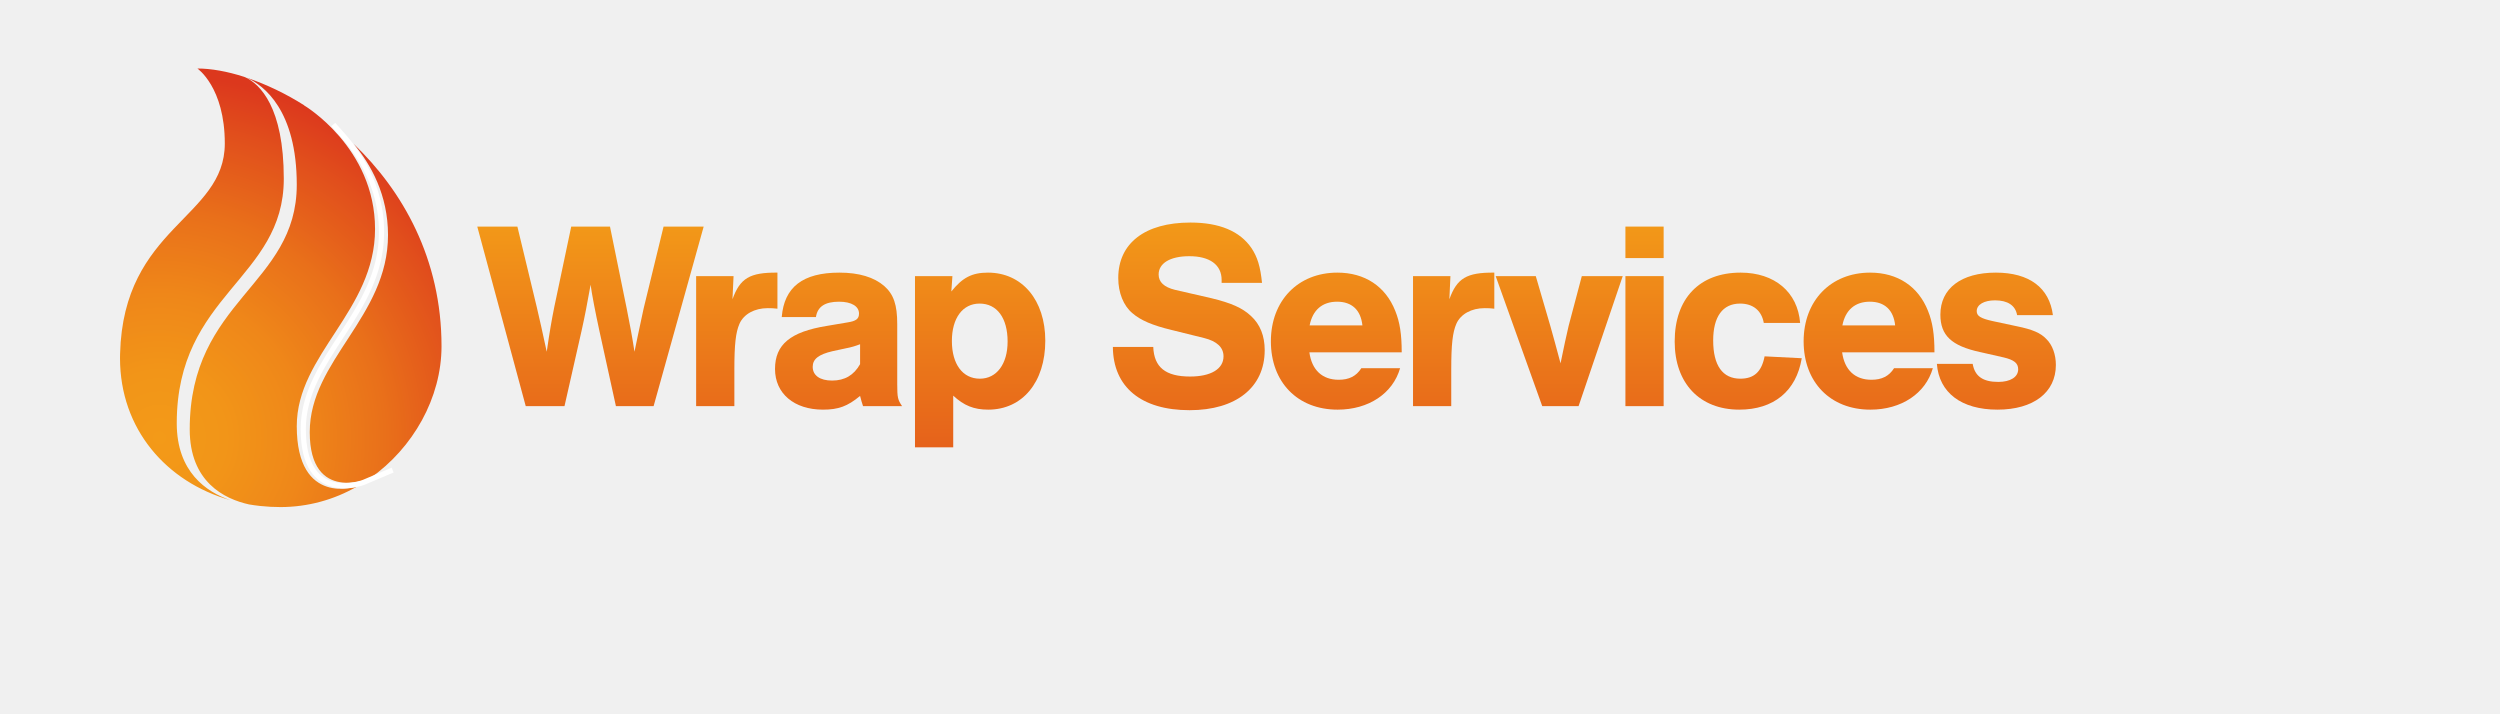
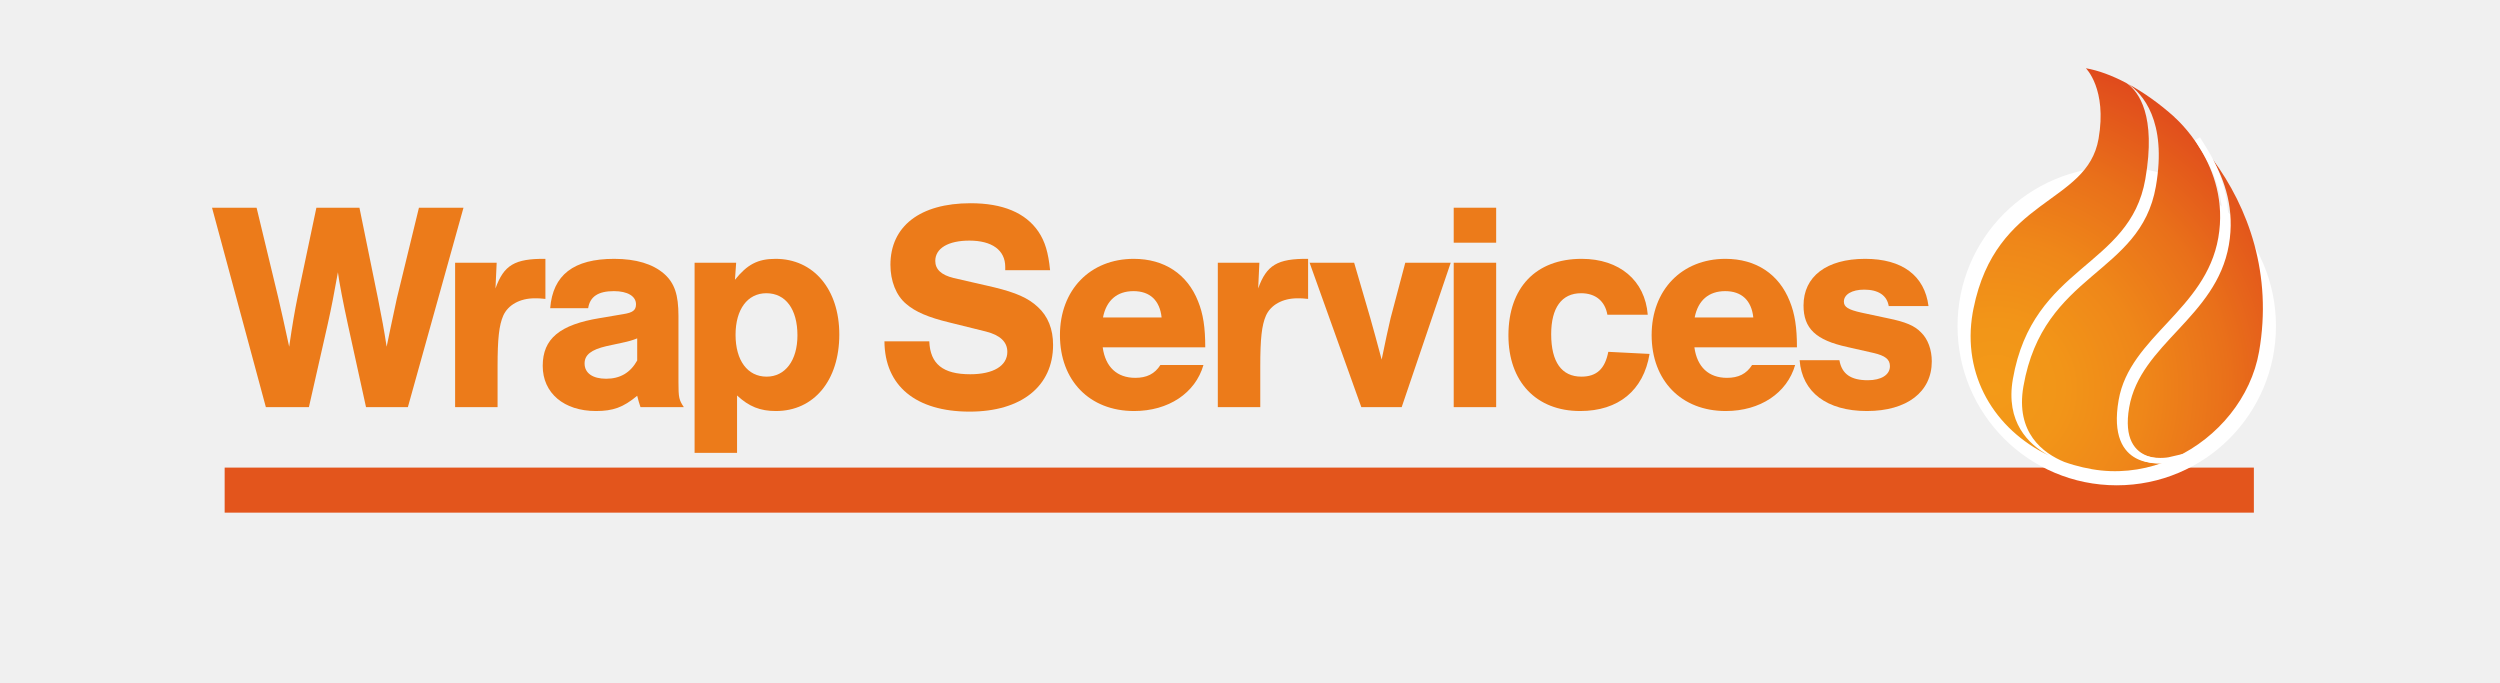
- <svg xmlns="http://www.w3.org/2000/svg" id="Layer_1" data-name="Layer 1" viewBox="0 0 1927.297 550">
-   <defs>
-     <style>
-       .cls-1 {
-         fill: url(#linear-gradient);
-       }
- 
-       .cls-2 {
-         fill: url(#radial-gradient);
-       }
- 
-       .cls-3 {
-         fill: none;
-         stroke: #fff;
-         stroke-miterlimit: 10;
-         stroke-width: 4px;
-       }
-     </style>
-     <linearGradient id="linear-gradient" x1="1032.225" y1="168.097" x2="1032.225" y2="477.132" gradientUnits="userSpaceOnUse">
-       <stop offset="0" stop-color="#f39a18" />
-       <stop offset="1" stop-color="#dc381d" />
-     </linearGradient>
-     <radialGradient id="radial-gradient" cx="122.888" cy="337.588" r="279.679" gradientUnits="userSpaceOnUse">
-       <stop offset="0" stop-color="#f39a18" />
-       <stop offset="0.183" stop-color="#f29518" />
-       <stop offset="0.395" stop-color="#ef8719" />
-       <stop offset="0.622" stop-color="#e9701a" />
-       <stop offset="0.857" stop-color="#e14f1c" />
-       <stop offset="1" stop-color="#dc381d" />
+ <svg xmlns="http://www.w3.org/2000/svg" xmlns:xlink="http://www.w3.org/1999/xlink" version="1.1" id="Layer_1" x="0px" y="0px" width="1735.3px" height="474px" viewBox="0 0 1735.3 474" enable-background="new 0 0 1735.3 474" xml:space="preserve">
+   <rect x="155.935" y="324.568" fill="#E3551C" width="1408.519" height="31.271" />
+   <g>
+     <defs>
+       <rect id="SVGID_1_" width="1735.297" height="474" />
+     </defs>
+     <clipPath id="SVGID_2_">
+       <use xlink:href="#SVGID_1_" overflow="visible" />
+     </clipPath>
+     <path clip-path="url(#SVGID_2_)" fill="#FFFFFF" d="M1579.791,226.346c0,61.035-49.479,110.514-110.514,110.514   s-110.515-49.479-110.515-110.514c0-61.035,49.479-110.515,110.515-110.515S1579.791,165.311,1579.791,226.346" />
+     <path clip-path="url(#SVGID_2_)" fill="#EC7B1A" d="M184.537,282.604l-37.356-138.426h30.922l14.943,62.053   c2.698,11.622,4.15,18.056,7.678,34.451c2.284-15.773,3.736-24.074,5.811-34.451l13.075-62.053h29.885l12.867,63.091   c2.698,13.697,4.151,21.169,6.019,33.413c1.245-6.018,3.528-17.225,7.056-33.413l15.358-63.091h30.923l-38.602,138.426h-29.055   l-12.66-57.695c-3.113-14.32-6.018-29.262-6.848-35.903c-2.699,14.942-4.359,23.866-7.056,35.903l-13.075,57.695H184.537z" />
+     <path clip-path="url(#SVGID_2_)" fill="#EC7B1A" d="M344.752,182.366l-0.83,17.849c5.811-16.189,13.282-20.754,34.658-20.547v27.81   c-3.528-0.416-4.98-0.416-7.471-0.416c-10.17,0-18.47,4.567-21.792,12.037c-2.905,6.641-3.942,15.981-3.942,35.282v28.224h-29.471   V182.366H344.752z" />
+     <path clip-path="url(#SVGID_2_)" fill="#EC7B1A" d="M381.9,213.912c1.869-23.037,16.188-34.244,44.413-34.244   c15.15,0,26.772,3.528,34.658,10.377c7.264,6.433,9.962,14.527,9.962,29.262v46.073c0,10.792,0.415,12.244,3.735,17.225h-30.092   c-1.245-3.528-1.245-4.15-2.283-7.886c-9.754,8.093-16.811,10.584-28.64,10.584c-22.206,0-36.941-12.451-36.941-31.337   c0-18.886,11.83-28.641,39.847-33.207l15.98-2.698c6.641-1.038,8.924-2.698,8.924-6.849c0-5.604-5.811-9.131-15.357-9.131   c-10.792,0-16.603,3.735-17.849,11.83H381.9z M442.293,234.873c-3.113,1.244-5.811,2.074-10.792,3.112l-10.584,2.284   c-10.584,2.49-15.15,6.018-15.15,12.036c0,6.641,5.603,10.585,14.942,10.585c9.755,0,16.811-4.152,21.584-12.66V234.873z" />
+     <path clip-path="url(#SVGID_2_)" fill="#EC7B1A" d="M510.978,182.365l-0.83,11.829c8.509-10.583,15.772-14.527,28.225-14.527   c26.357,0,44.205,21.169,44.205,52.506c0,31.96-17.641,53.128-43.997,53.128c-11,0-18.679-3.111-26.98-10.791v39.847h-29.471   V182.365H510.978z M510.563,232.381c0,17.85,8.302,29.057,21.584,29.057c12.867,0,21.376-11.207,21.376-28.642   c0-18.055-8.094-29.262-21.584-29.262C518.864,203.534,510.563,214.741,510.563,232.381" />
+     <path clip-path="url(#SVGID_2_)" fill="#EC7B1A" d="M697.755,187.554v-2.283c0-11.621-9.131-18.263-24.904-18.263   c-14.735,0-23.659,5.396-23.659,14.112c0,5.811,4.151,9.754,12.66,11.83l28.017,6.433c15.358,3.735,23.866,7.472,30.508,13.698   c7.056,6.434,10.584,15.358,10.584,26.355c0,28.641-21.999,46.281-57.902,46.281c-37.357,0-58.94-17.848-59.148-48.771h31.13   c0.623,15.773,9.547,22.831,28.433,22.831c15.98,0,25.734-5.813,25.734-15.567c0-6.847-4.98-11.621-14.942-14.111l-25.113-6.227   c-14.734-3.527-23.866-7.47-30.091-12.867c-7.057-5.81-11-15.98-11-27.187c0-26.772,20.546-42.752,55.62-42.752   c22.413,0,38.185,6.641,47.11,19.717c4.566,6.847,6.849,14.319,8.094,26.771H697.755z" />
+     <path clip-path="url(#SVGID_2_)" fill="#EC7B1A" d="M765.407,241.098c1.867,13.697,9.962,21.169,22.621,21.169   c7.887,0,13.491-2.697,17.433-8.924h29.886c-5.604,19.508-24.283,31.959-48.149,31.959c-30.923,0-51.469-21.168-51.469-52.713   c0-31.338,20.961-52.922,51.261-52.922c21.169,0,37.15,10.584,44.62,29.471c3.529,8.716,4.982,18.055,4.982,31.959H765.407z    M806.291,220.345c-1.245-11.83-8.094-18.264-19.508-18.264c-11.414,0-18.886,6.434-21.169,18.264H806.291z" />
+     <path clip-path="url(#SVGID_2_)" fill="#EC7B1A" d="M874.154,182.366l-0.83,17.849c5.811-16.189,13.282-20.754,34.658-20.547v27.81   c-3.528-0.416-4.98-0.416-7.471-0.416c-10.171,0-18.471,4.567-21.793,12.037c-2.904,6.641-3.941,15.981-3.941,35.282v28.224   h-29.471V182.366H874.154z" />
+     <path clip-path="url(#SVGID_2_)" fill="#EC7B1A" d="M944.922,282.604l-35.903-100.239h30.922l11.207,38.393   c2.075,7.057,4.566,16.604,7.887,28.848c2.282-11.207,4.773-22.828,6.226-28.848l10.17-38.393h31.545l-34.036,100.239H944.922z" />
+     <path clip-path="url(#SVGID_2_)" fill="#EC7B1A" d="M1038.52,168.46h-29.471v-24.281h29.471V168.46z M1038.52,282.605h-29.471   V182.366h29.471V282.605z" />
+     <path clip-path="url(#SVGID_2_)" fill="#EC7B1A" d="M1115.723,218.476c-1.66-9.546-8.302-14.941-18.264-14.941   c-13.489,0-20.754,10.169-20.754,28.431c0,19.301,7.265,29.471,20.962,29.471c10.584,0,16.396-5.396,18.678-17.227l28.64,1.453   c-4.15,25.319-21.583,39.639-48.147,39.639c-30.509,0-49.809-20.338-49.809-52.506c0-33.205,19.093-53.129,50.845-53.129   c26.15,0,43.998,14.944,45.866,38.809H1115.723z" />
+     <path clip-path="url(#SVGID_2_)" fill="#EC7B1A" d="M1176.112,241.098c1.866,13.697,9.962,21.169,22.621,21.169   c7.887,0,13.49-2.697,17.433-8.924h29.886c-5.604,19.508-24.282,31.959-48.148,31.959c-30.923,0-51.47-21.168-51.47-52.713   c0-31.338,20.961-52.922,51.262-52.922c21.169,0,37.149,10.584,44.62,29.471c3.528,8.716,4.981,18.055,4.981,31.959H1176.112z    M1216.996,220.345c-1.245-11.83-8.094-18.264-19.508-18.264s-18.887,6.434-21.169,18.264H1216.996z" />
+     <path clip-path="url(#SVGID_2_)" fill="#EC7B1A" d="M1311.009,212.458c-1.245-7.472-7.264-11.414-17.019-11.414   c-8.508,0-14.111,3.32-14.111,8.301c0,3.736,2.904,5.603,12.244,7.678l18.471,3.944c12.244,2.49,18.471,5.188,22.829,9.754   c4.772,4.565,7.471,12.038,7.471,20.131c0,21.168-17.225,34.45-45.035,34.45c-27.81,0-45.034-13.074-46.695-35.281h27.603   c1.66,9.547,7.887,13.906,19.716,13.906c9.339,0,15.357-3.737,15.357-9.755c0-4.773-3.32-7.264-11.207-9.133l-18.263-4.149   c-21.999-4.774-30.508-12.868-30.508-28.848c0-20.131,15.98-32.375,42.751-32.375c25.735,0,41.301,11.622,43.999,32.791H1311.009z" />
+   </g>
+   <g>
+     <defs>
+       <path id="SVGID_3_" d="M1547.097,170.083c-8.762,50.27-61.486,68.525-69.182,112.673c-7.696,44.146,32.096,34.784,32.099,34.784    c29.713-13.959,52.529-41.781,58.061-73.507c9.337-53.568-7.202-99.612-32.373-133.735    C1544.176,124.876,1551.391,145.446,1547.097,170.083 M1496.436,129.406c-10.759,61.723-78.086,59.295-91.936,138.757    c-5.612,32.196,13.652,46.405,28.376,52.479c2.195,0.78,4.425,1.501,6.695,2.155c4.061,1.171,8.241,2.136,12.525,2.883    c16.96,2.956,33.735,1.062,49.067-4.47c0,0-39.24,6.183-30.575-43.524c7.695-44.148,60.419-62.403,69.183-112.673    c8.763-50.27-30.397-83.629-30.397-83.629l0.018-0.087c-10.594-9.527-21.604-17.267-32.188-23.001    C1486.818,64.837,1504.423,83.587,1496.436,129.406 M1456.648,96.353c-8.021,46.011-71.177,39.986-86.825,117.909    c-0.188,0.903-0.047-0.009-0.525,2.727c-7.596,43.578,15.19,81.065,52.656,99.099c-13.974-7.659-29.987-23.127-24.781-52.996    c13.852-79.462,81.178-77.033,91.937-138.755c7.726-44.319-4.738-60.554-12.381-66.187c-0.351-0.231-0.69-0.448-1.015-0.646    c-9.942-5.231-19.472-8.676-27.872-10.14C1447.842,47.364,1462.679,61.755,1456.648,96.353" />
+     </defs>
+     <clipPath id="SVGID_4_">
+       <use xlink:href="#SVGID_3_" overflow="visible" />
+     </clipPath>
+     <radialGradient id="SVGID_5_" cx="0" cy="474" r="1" gradientTransform="matrix(184.7789 -182.9633 -182.9633 -184.7789 88109.578 87855.312)" gradientUnits="userSpaceOnUse">
+       <stop offset="0" style="stop-color:#F39A18" />
+       <stop offset="0.182" style="stop-color:#F29518" />
+       <stop offset="0.395" style="stop-color:#EF8719" />
+       <stop offset="0.622" style="stop-color:#E9701A" />
+       <stop offset="0.858" style="stop-color:#E14F1C" />
+       <stop offset="1" style="stop-color:#DC381D" />
    </radialGradient>
-   </defs>
+     <polygon clip-path="url(#SVGID_4_)" fill="url(#SVGID_5_)" points="1221.073,186.611 1470.621,-60.485 1718.04,189.389    1468.491,436.485  " />
+   </g>
  <g>
-     <path class="cls-1" d="M405.3,313.1,367.94,174.679h30.923l14.943,62.053c2.7,11.622,4.15,18.056,7.678,34.451,2.284-15.773,3.736-24.074,5.811-34.451l13.075-62.053h29.885l12.867,63.091c2.7,13.7,4.15,21.168,6.019,33.413,1.245-6.018,3.528-17.225,7.056-33.413l15.358-63.091h30.923L503.876,313.1H474.821l-12.66-57.694c-3.113-14.32-6.018-29.262-6.848-35.9-2.7,14.942-4.359,23.866-7.056,35.9L435.182,313.1Z" />
-     <path class="cls-1" d="M565.512,212.866l-.83,17.848c5.811-16.188,13.282-20.754,34.658-20.546v27.81a51.786,51.786,0,0,0-7.471-.415c-10.17,0-18.471,4.565-21.792,12.036-2.9,6.641-3.942,15.981-3.942,35.281V313.1H536.664V212.866Z" />
-     <path class="cls-1" d="M602.661,244.411c1.868-23.036,16.188-34.243,44.412-34.243,15.151,0,26.773,3.528,34.658,10.376,7.264,6.434,9.962,14.528,9.962,29.263v46.072c0,10.792.415,12.245,3.736,17.225H665.337c-1.245-3.528-1.245-4.15-2.283-7.885-9.754,8.094-16.811,10.584-28.64,10.584-22.206,0-36.941-12.452-36.941-31.338s11.829-28.64,39.846-33.2l15.981-2.7c6.64-1.038,8.924-2.7,8.924-6.849,0-5.6-5.811-9.131-15.358-9.131-10.792,0-16.6,3.735-17.848,11.829Zm60.393,20.961a58.054,58.054,0,0,1-10.792,3.113l-10.584,2.283c-10.584,2.49-15.151,6.019-15.151,12.037,0,6.641,5.6,10.584,14.943,10.584,9.755,0,16.81-4.151,21.584-12.66Z" />
-     <path class="cls-1" d="M734.238,212.866l-.83,11.829c8.509-10.584,15.773-14.527,28.225-14.527,26.357,0,44.2,21.168,44.2,52.506,0,31.96-17.641,53.129-44,53.129-11,0-18.679-3.114-26.98-10.792v39.846h-29.47V212.866Zm-.415,50.015c0,17.848,8.3,29.056,21.584,29.056,12.867,0,21.376-11.208,21.376-28.64,0-18.056-8.094-29.263-21.584-29.263C742.125,234.034,733.823,245.241,733.823,262.881Z" />
-     <path class="cls-1" d="M941.77,218.054v-2.283c0-11.622-9.131-18.263-24.9-18.263-14.734,0-23.658,5.4-23.658,14.113,0,5.811,4.15,9.754,12.659,11.829l28.018,6.433c15.357,3.736,23.866,7.472,30.508,13.7,7.055,6.434,10.584,15.357,10.584,26.357,0,28.639-22,46.28-57.9,46.28-37.356,0-58.939-17.848-59.147-48.771h31.13c.623,15.773,9.547,22.829,28.432,22.829,15.981,0,25.735-5.811,25.735-15.565,0-6.849-4.981-11.622-14.943-14.112l-25.112-6.226c-14.734-3.528-23.866-7.472-30.092-12.868-7.056-5.811-11-15.98-11-27.187,0-26.772,20.546-42.752,55.62-42.752,22.413,0,38.186,6.642,47.111,19.716,4.565,6.849,6.848,14.32,8.093,26.772Z" />
-     <path class="cls-1" d="M1009.422,271.6c1.867,13.7,9.962,21.169,22.621,21.169,7.887,0,13.49-2.7,17.433-8.924h29.885c-5.6,19.508-24.282,31.96-48.148,31.96-30.923,0-51.469-21.169-51.469-52.714,0-31.338,20.961-52.921,51.261-52.921,21.169,0,37.149,10.584,44.62,29.47,3.528,8.716,4.981,18.055,4.981,31.96Zm40.884-20.753c-1.245-11.83-8.094-18.263-19.508-18.263s-18.886,6.433-21.169,18.263Z" />
-     <path class="cls-1" d="M1118.17,212.866l-.83,17.848c5.811-16.188,13.282-20.754,34.658-20.546v27.81a51.779,51.779,0,0,0-7.471-.415c-10.17,0-18.47,4.565-21.792,12.036-2.9,6.641-3.942,15.981-3.942,35.281V313.1h-29.471V212.866Z" />
-     <path class="cls-1" d="M1188.938,313.1l-35.9-100.238h30.922l11.207,38.394c2.075,7.056,4.566,16.6,7.887,28.847,2.282-11.207,4.773-22.829,6.225-28.847l10.17-38.394h31.545L1216.954,313.1Z" />
-     <path class="cls-1" d="M1282.535,198.961h-29.471V174.679h29.471Zm0,114.143h-29.471V212.866h29.471Z" />
-     <path class="cls-1" d="M1359.738,248.977c-1.66-9.547-8.3-14.943-18.263-14.943-13.49,0-20.753,10.17-20.753,28.432,0,19.3,7.263,29.471,20.961,29.471,10.584,0,16.395-5.4,18.677-17.226l28.64,1.453c-4.15,25.318-21.583,39.639-48.147,39.639-30.508,0-49.809-20.339-49.809-52.506,0-33.206,19.094-53.129,50.846-53.129,26.149,0,44,14.942,45.865,38.809Z" />
-     <path class="cls-1" d="M1420.128,271.6c1.867,13.7,9.962,21.169,22.621,21.169,7.887,0,13.49-2.7,17.433-8.924h29.885c-5.6,19.508-24.282,31.96-48.148,31.96-30.923,0-51.469-21.169-51.469-52.714,0-31.338,20.961-52.921,51.261-52.921,21.169,0,37.149,10.584,44.62,29.47,3.528,8.716,4.982,18.055,4.982,31.96Zm40.884-20.753c-1.245-11.83-8.094-18.263-19.508-18.263s-18.886,6.433-21.169,18.263Z" />
-     <path class="cls-1" d="M1555.024,242.958c-1.245-7.471-7.263-11.414-17.017-11.414-8.509,0-14.112,3.32-14.112,8.3,0,3.736,2.9,5.6,12.244,7.679l18.47,3.943c12.245,2.491,18.471,5.188,22.829,9.754,4.774,4.566,7.471,12.037,7.471,20.131,0,21.169-17.224,34.451-45.035,34.451s-45.034-13.075-46.695-35.281h27.6c1.66,9.547,7.887,13.905,19.716,13.905,9.339,0,15.357-3.736,15.357-9.754,0-4.774-3.32-7.264-11.207-9.132l-18.262-4.15c-22-4.774-30.508-12.868-30.508-28.848,0-20.131,15.98-32.375,42.752-32.375,25.734,0,41.3,11.622,44,32.79Z" />
-   </g>
-   <g id="Logomark_remove_stroke_" data-name="Logomark (remove stroke)">
-     <path class="cls-2" d="M285.266,368.708s-46.484,19.854-46.484-35.553,60.346-88.84,60.346-151.933c0-30.921-13.158-54.445-26.577-70.4,37.907,36.219,67.828,88.791,67.828,156.023C340.379,306.663,318.5,345.4,285.266,368.708ZM289.127,176.6c0-63.093-54.782-95.411-54.782-95.411l0-.109A209.677,209.677,0,0,0,190.257,59.9c13.1,5.926,38.525,25.028,38.525,82.534,0,77.467-82.523,88.8-82.523,188.533,0,40.409,26.481,53.626,45.709,57.9q4.256.728,8.61,1.2c.611.026.95.028.95.028s-.339,0-.95-.028a147.062,147.062,0,0,0,15.87.853,118.308,118.308,0,0,0,58.818-15.864s-46.484,15.864-46.484-46.523C228.782,273.125,289.127,239.694,289.127,176.6ZM136.259,326.345c0-99.73,82.522-111.066,82.522-188.532,0-55.624-18.628-72.753-29.133-77.991-.476-.207-.936-.4-1.374-.571-13.221-4.26-25.559-6.434-36.1-6.434,0,0,21.128,14.379,21.128,57.8,0,57.749-78.207,63.818-80.724,162.056-.036,1.141-.06,0-.06,3.433,0,54.693,35.716,95.519,85.18,109.529C159.049,379.274,136.259,363.832,136.259,326.345Z" />
-     <path class="cls-3" d="M256.913,96.005c6.709,7.978,37.214,35.9,37.214,82.906,0,63.094-60.345,96.524-60.345,151.933,0,58.9,46.482,41.039,46.484,41.039l22.418-9.485" />
+     <defs>
+       <rect id="SVGID_6_" width="1735.297" height="474" />
+     </defs>
+     <clipPath id="SVGID_7_">
+       <use xlink:href="#SVGID_6_" overflow="visible" />
+     </clipPath>
+     <path clip-path="url(#SVGID_7_)" fill="none" stroke="#FFFFFF" stroke-width="4" stroke-miterlimit="10" d="M1525.298,96.322   c4.237,7.288,24.665,33.771,18.137,71.226c-8.763,50.27-61.487,68.525-69.183,112.673c-8.182,46.927,31.335,39.155,31.337,39.154   l19.18-4.444" />
  </g>
</svg>
